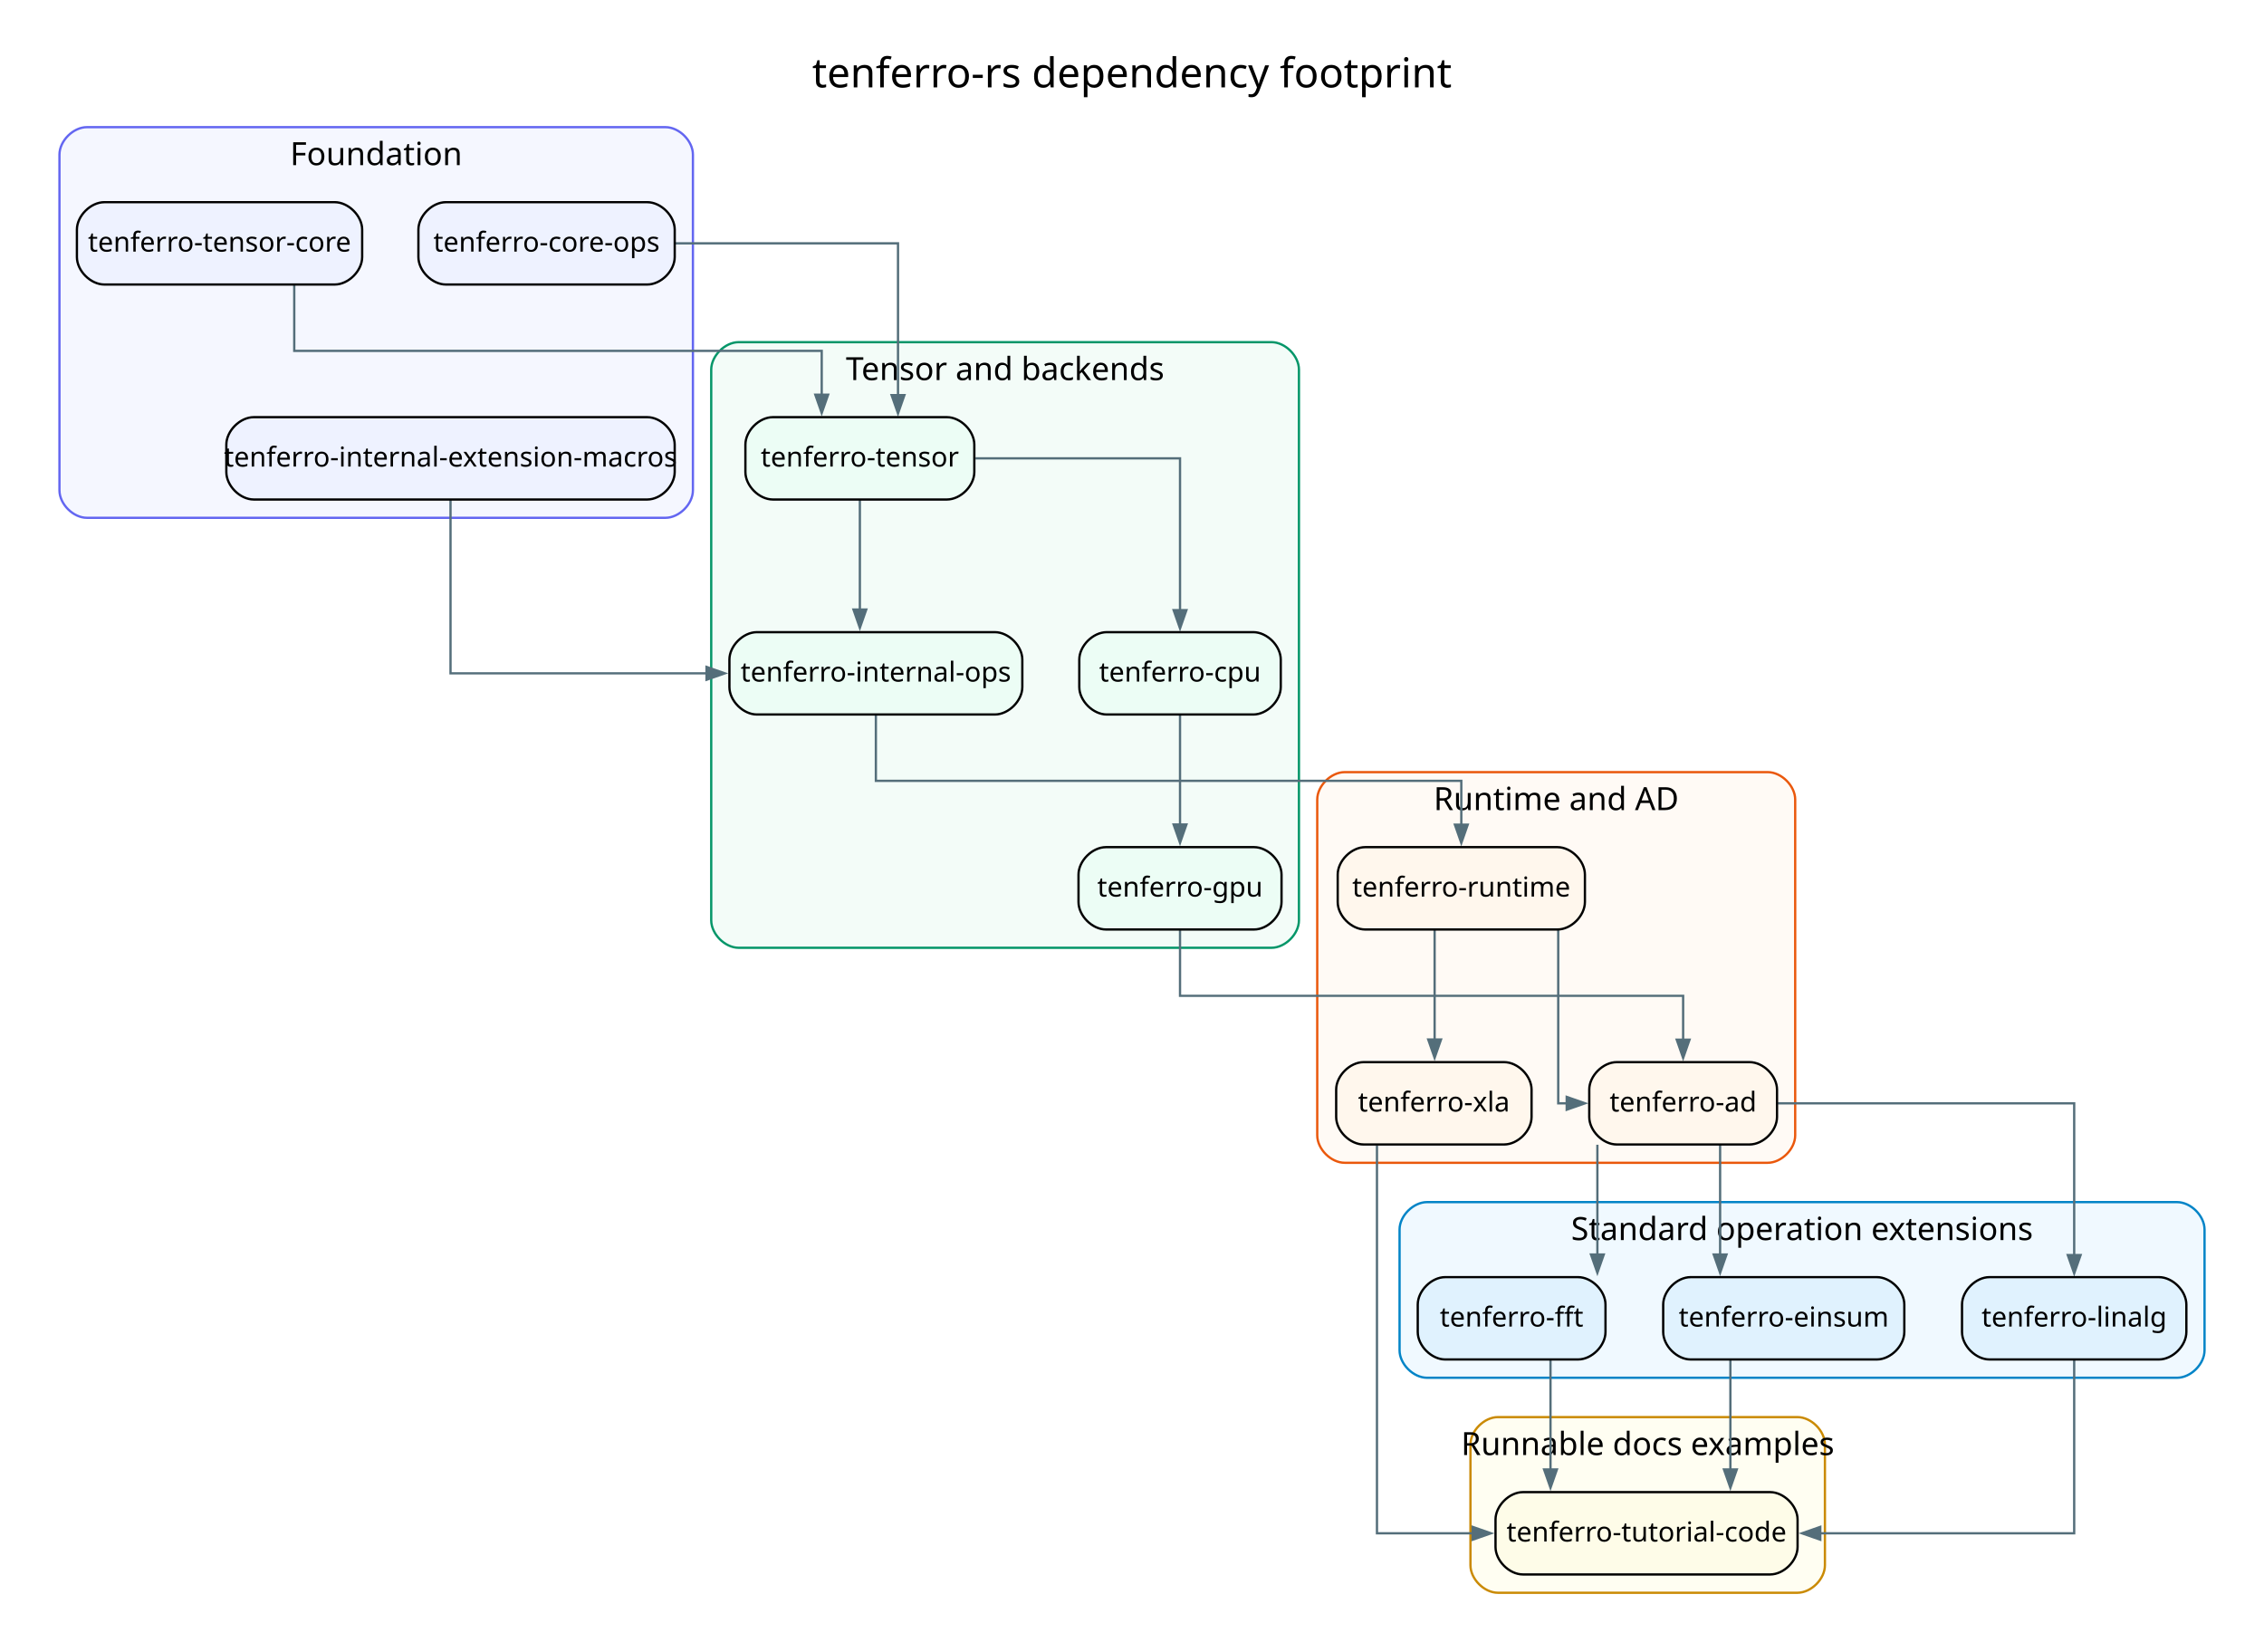
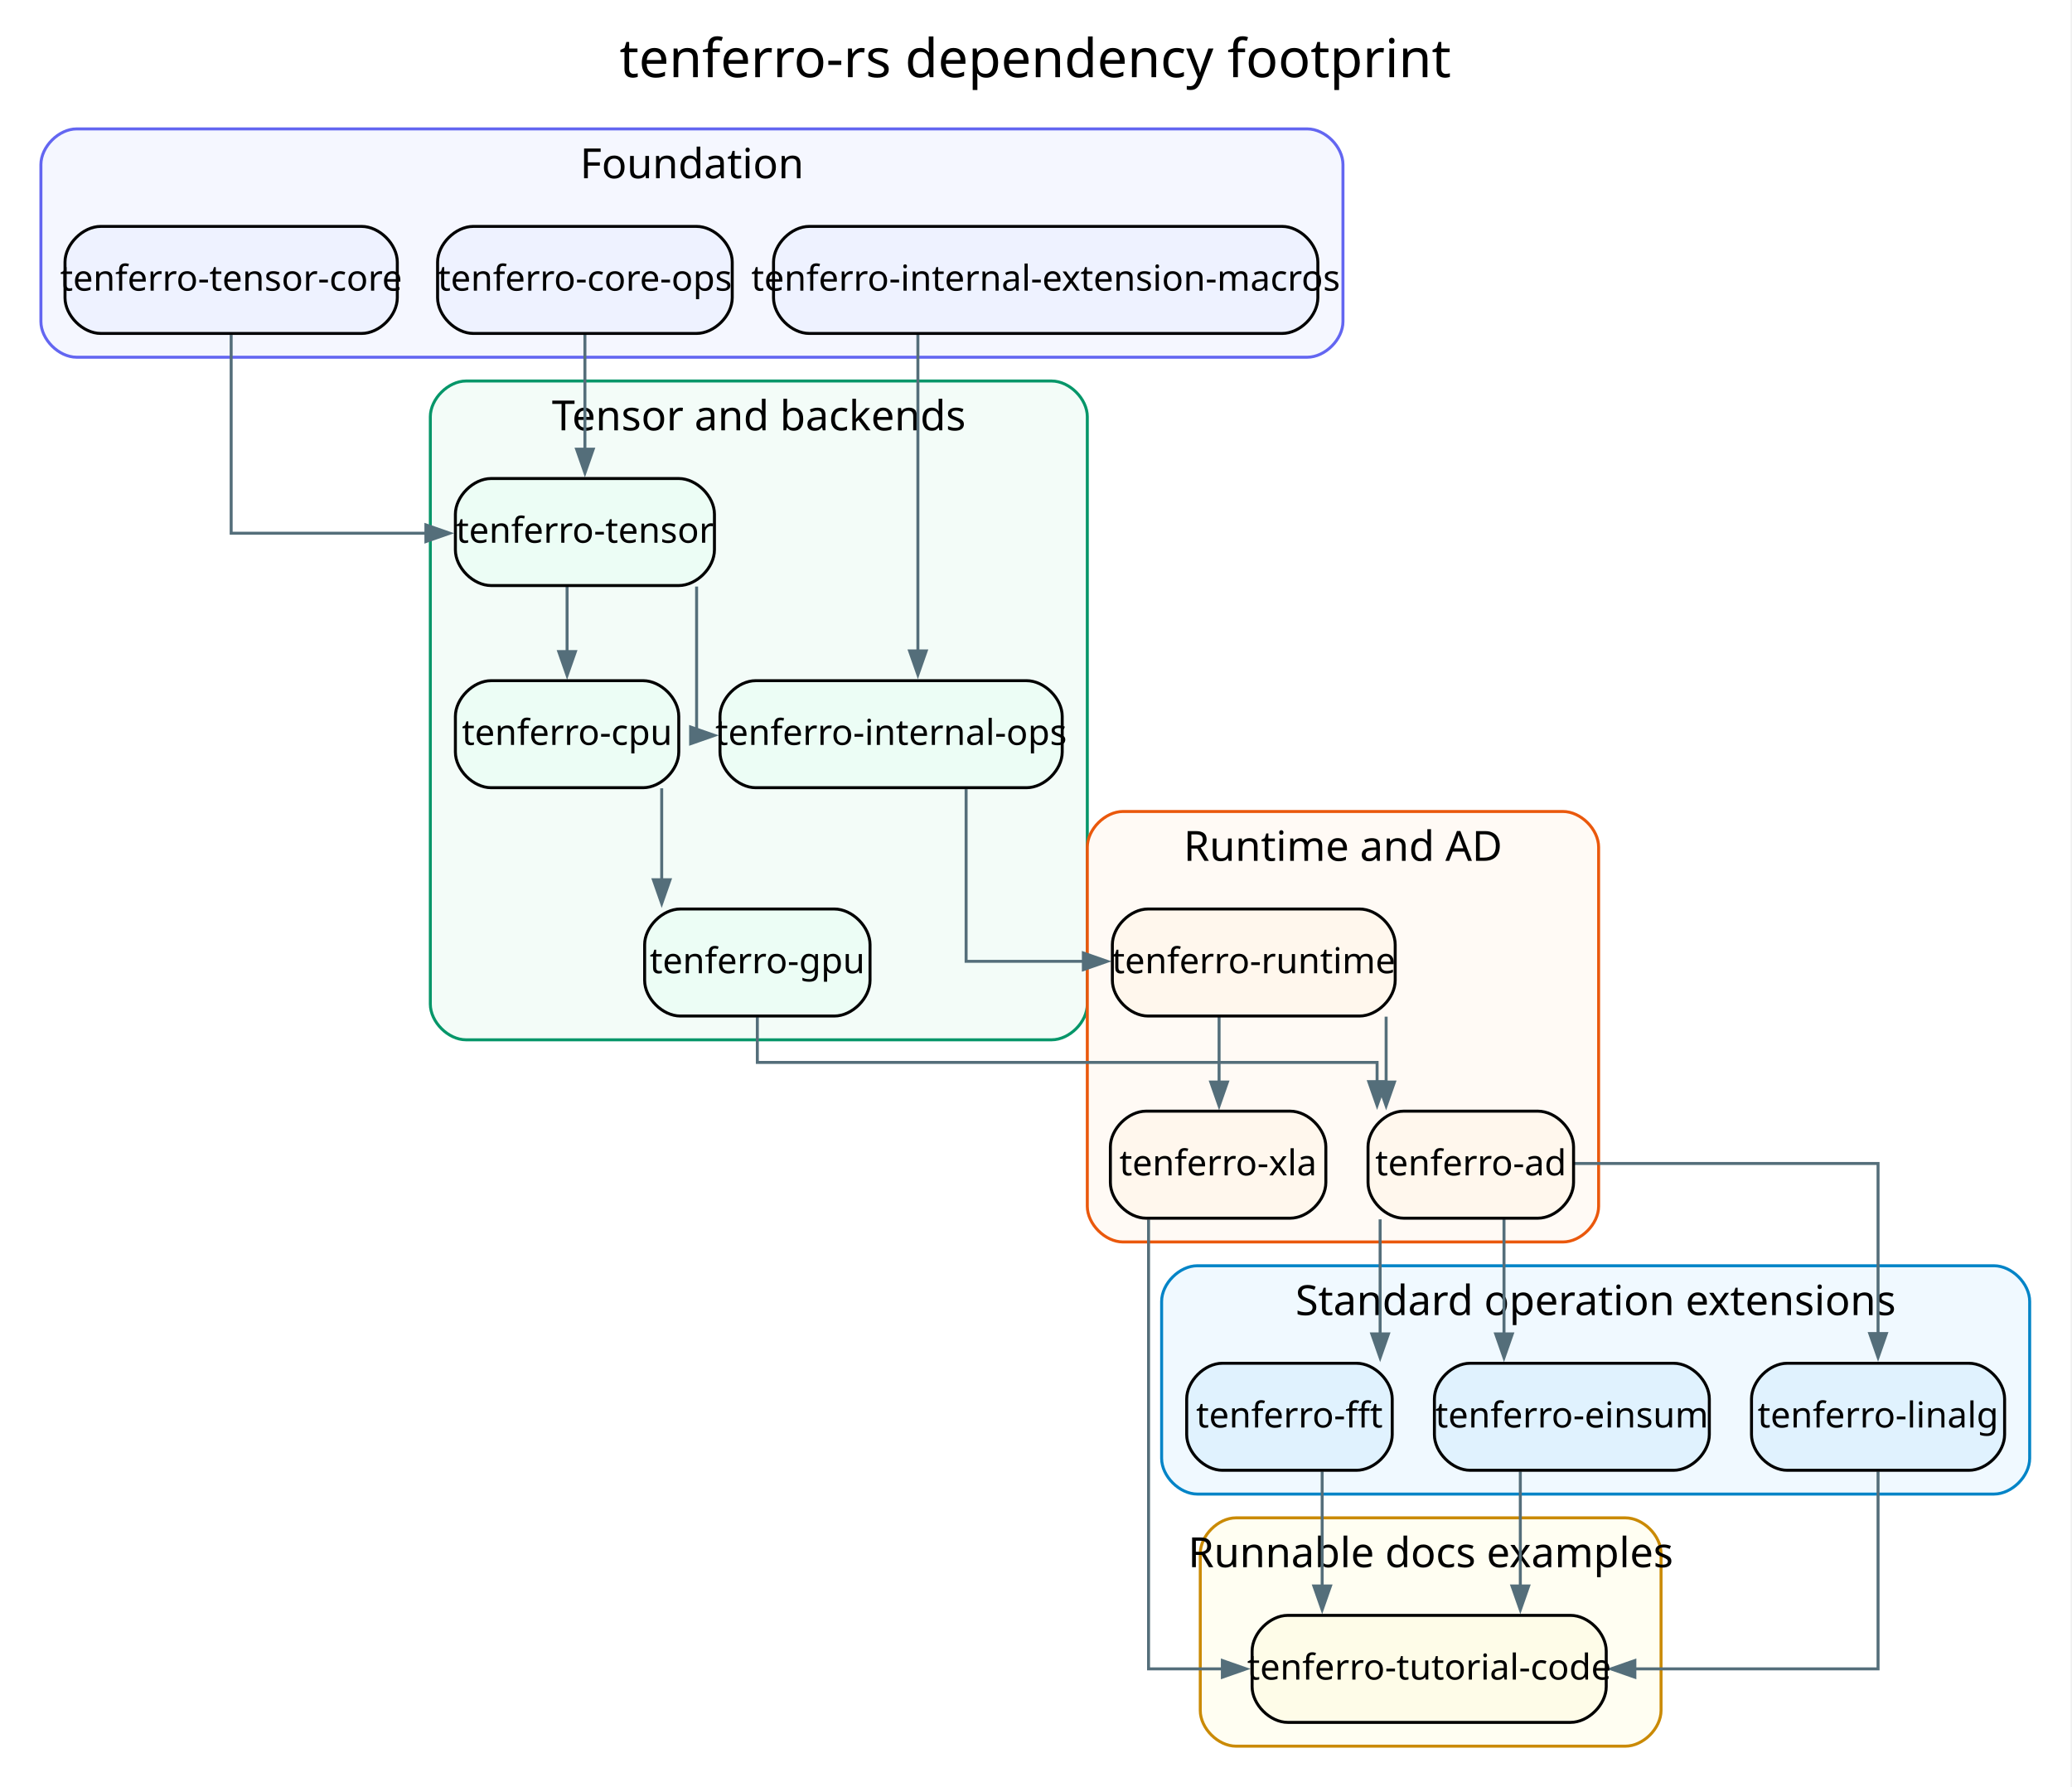
- <svg xmlns="http://www.w3.org/2000/svg" xmlns:xlink="http://www.w3.org/1999/xlink" width="990pt" height="722pt" viewBox="0.00 0.00 990.00 722.00" role="img" aria-labelledby="dependency-footprint-title dependency-footprint-desc">
-   <g id="graph0" class="graph" transform="scale(1 1) rotate(0) translate(18 704.4)">
-     <polygon fill="#ffffff" stroke="none" points="-18,18 -18,-704.4 972,-704.4 972,18 -18,18" />
-     <text xml:space="preserve" text-anchor="middle" x="477" y="-666.2" font-family="IBM Plex Sans" font-size="18.00">tenferro-rs dependency footprint</text>
+ <svg xmlns="http://www.w3.org/2000/svg" xmlns:xlink="http://www.w3.org/1999/xlink" width="697pt" height="601pt" viewBox="0.00 0.00 697.00 601.00" role="img" aria-labelledby="dependency-footprint-title dependency-footprint-desc">
+   <g id="graph0" class="graph" transform="scale(1 1) rotate(0) translate(5.76 595.36)">
+     <polygon fill="#ffffff" stroke="none" points="-5.76,5.76 -5.76,-595.36 690.76,-595.36 690.76,5.76 -5.76,5.76" />
+     <text xml:space="preserve" text-anchor="middle" x="342.5" y="-569.4" font-family="IBM Plex Sans" font-size="18.00">tenferro-rs dependency footprint</text>
    <g id="clust1" class="cluster">
-       <path fill="#f5f7ff" stroke="#6366f1" d="M20,-478C20,-478 273,-478 273,-478 279,-478 285,-484 285,-490 285,-490 285,-636.8 285,-636.8 285,-642.8 279,-648.8 273,-648.8 273,-648.8 20,-648.8 20,-648.8 14,-648.8 8,-642.8 8,-636.8 8,-636.8 8,-490 8,-490 8,-484 14,-478 20,-478" />
-       <text xml:space="preserve" text-anchor="middle" x="146.5" y="-632.2" font-family="IBM Plex Sans" font-size="14.00">Foundation</text>
+       <path fill="#f5f7ff" stroke="#6366f1" d="M20,-475.2C20,-475.2 434,-475.2 434,-475.2 440,-475.2 446,-481.2 446,-487.2 446,-487.2 446,-540 446,-540 446,-546 440,-552 434,-552 434,-552 20,-552 20,-552 14,-552 8,-546 8,-540 8,-540 8,-487.2 8,-487.2 8,-481.2 14,-475.2 20,-475.2" />
+       <text xml:space="preserve" text-anchor="middle" x="227" y="-535.4" font-family="IBM Plex Sans" font-size="14.00">Foundation</text>
    </g>
    <g id="clust2" class="cluster">
-       <path fill="#f3fcf8" stroke="#059669" d="M305,-290C305,-290 538,-290 538,-290 544,-290 550,-296 550,-302 550,-302 550,-542.8 550,-542.8 550,-548.8 544,-554.8 538,-554.8 538,-554.8 305,-554.8 305,-554.8 299,-554.8 293,-548.8 293,-542.8 293,-542.8 293,-302 293,-302 293,-296 299,-290 305,-290" />
-       <text xml:space="preserve" text-anchor="middle" x="421.5" y="-538.2" font-family="IBM Plex Sans" font-size="14.00">Tensor and backends</text>
+       <path fill="#f3fcf8" stroke="#059669" d="M151,-245.6C151,-245.6 348,-245.6 348,-245.6 354,-245.6 360,-251.6 360,-257.6 360,-257.6 360,-455.2 360,-455.2 360,-461.2 354,-467.2 348,-467.2 348,-467.2 151,-467.2 151,-467.2 145,-467.2 139,-461.2 139,-455.2 139,-455.2 139,-257.6 139,-257.6 139,-251.6 145,-245.6 151,-245.6" />
+       <text xml:space="preserve" text-anchor="middle" x="249.5" y="-450.6" font-family="IBM Plex Sans" font-size="14.00">Tensor and backends</text>
    </g>
    <g id="clust3" class="cluster">
-       <path fill="#fffaf5" stroke="#ea580c" d="M570,-196C570,-196 755,-196 755,-196 761,-196 767,-202 767,-208 767,-208 767,-354.8 767,-354.8 767,-360.8 761,-366.8 755,-366.8 755,-366.8 570,-366.8 570,-366.8 564,-366.8 558,-360.8 558,-354.8 558,-354.8 558,-208 558,-208 558,-202 564,-196 570,-196" />
-       <text xml:space="preserve" text-anchor="middle" x="662.5" y="-350.2" font-family="IBM Plex Sans" font-size="14.00">Runtime and AD</text>
+       <path fill="#fffaf5" stroke="#ea580c" d="M372,-177.6C372,-177.6 520,-177.6 520,-177.6 526,-177.6 532,-183.6 532,-189.6 532,-189.6 532,-310.4 532,-310.4 532,-316.4 526,-322.4 520,-322.4 520,-322.4 372,-322.4 372,-322.4 366,-322.4 360,-316.4 360,-310.4 360,-310.4 360,-189.6 360,-189.6 360,-183.6 366,-177.6 372,-177.6" />
+       <text xml:space="preserve" text-anchor="middle" x="446" y="-305.8" font-family="IBM Plex Sans" font-size="14.00">Runtime and AD</text>
    </g>
    <g id="clust4" class="cluster">
-       <path fill="#f0f9ff" stroke="#0284c7" d="M606,-102C606,-102 934,-102 934,-102 940,-102 946,-108 946,-114 946,-114 946,-166.8 946,-166.8 946,-172.8 940,-178.8 934,-178.8 934,-178.8 606,-178.8 606,-178.8 600,-178.8 594,-172.8 594,-166.8 594,-166.8 594,-114 594,-114 594,-108 600,-102 606,-102" />
-       <text xml:space="preserve" text-anchor="middle" x="770" y="-162.2" font-family="IBM Plex Sans" font-size="14.00">Standard operation extensions</text>
+       <path fill="#f0f9ff" stroke="#0284c7" d="M397,-92.8C397,-92.8 665,-92.8 665,-92.8 671,-92.8 677,-98.8 677,-104.8 677,-104.8 677,-157.6 677,-157.6 677,-163.6 671,-169.6 665,-169.6 665,-169.6 397,-169.6 397,-169.6 391,-169.6 385,-163.6 385,-157.6 385,-157.6 385,-104.8 385,-104.8 385,-98.8 391,-92.8 397,-92.8" />
+       <text xml:space="preserve" text-anchor="middle" x="531" y="-153" font-family="IBM Plex Sans" font-size="14.00">Standard operation extensions</text>
    </g>
    <g id="clust5" class="cluster">
-       <path fill="#fffef2" stroke="#ca8a04" d="M637,-8C637,-8 768,-8 768,-8 774,-8 780,-14 780,-20 780,-20 780,-72.8 780,-72.8 780,-78.8 774,-84.8 768,-84.8 768,-84.8 637,-84.8 637,-84.8 631,-84.8 625,-78.8 625,-72.8 625,-72.8 625,-20 625,-20 625,-14 631,-8 637,-8" />
-       <text xml:space="preserve" text-anchor="middle" x="702.5" y="-68.2" font-family="IBM Plex Sans" font-size="14.00">Runnable docs examples</text>
+       <path fill="#fffef2" stroke="#ca8a04" d="M410,-8C410,-8 541,-8 541,-8 547,-8 553,-14 553,-20 553,-20 553,-72.8 553,-72.8 553,-78.8 547,-84.8 541,-84.8 541,-84.8 410,-84.8 410,-84.8 404,-84.8 398,-78.8 398,-72.8 398,-72.8 398,-20 398,-20 398,-14 404,-8 410,-8" />
+       <text xml:space="preserve" text-anchor="middle" x="475.5" y="-68.2" font-family="IBM Plex Sans" font-size="14.00">Runnable docs examples</text>
    </g>
    <g id="edge1" class="edge">
-       <path fill="none" stroke="#546e7a" d="M110.67,-579.69C110.67,-566.5 110.67,-551 110.67,-551 110.67,-551 341.32,-551 341.32,-551 341.32,-551 341.32,-531.82 341.32,-531.82" />
-       <polygon fill="#546e7a" stroke="#546e7a" points="344.12,-531.82 341.32,-523.82 338.52,-531.82 344.12,-531.82" />
+       <path fill="none" stroke="#546e7a" d="M72,-482.71C72,-457.65 72,-416 72,-416 72,-416 137.51,-416 137.51,-416" />
+       <polygon fill="#546e7a" stroke="#546e7a" points="137.51,-418.8 145.51,-416 137.51,-413.2 137.51,-418.8" />
    </g>
    <g id="edge10" class="edge">
-       <path fill="none" stroke="#546e7a" d="M179,-485.88C179,-458.56 179,-410 179,-410 179,-410 290.95,-410 290.95,-410" />
-       <polygon fill="#546e7a" stroke="#546e7a" points="290.95,-412.8 298.95,-410 290.95,-407.2 290.95,-412.8" />
+       <path fill="none" stroke="#546e7a" d="M303.01,-482.77C303.01,-482.77 303.01,-376.41 303.01,-376.41" />
+       <polygon fill="#546e7a" stroke="#546e7a" points="305.81,-376.41 303.01,-368.41 300.21,-376.41 305.81,-376.41" />
    </g>
    <g id="edge2" class="edge">
-       <path fill="none" stroke="#546e7a" d="M277.35,-598C321.21,-598 374.68,-598 374.68,-598 374.68,-598 374.68,-531.64 374.68,-531.64" />
-       <polygon fill="#546e7a" stroke="#546e7a" points="377.48,-531.64 374.68,-523.64 371.88,-531.64 377.48,-531.64" />
+       <path fill="none" stroke="#546e7a" d="M191,-482.8C191,-482.8 191,-444.28 191,-444.28" />
+       <polygon fill="#546e7a" stroke="#546e7a" points="193.8,-444.28 191,-436.28 188.2,-444.28 193.8,-444.28" />
    </g>
    <g id="edge3" class="edge">
-       <path fill="none" stroke="#546e7a" d="M408.54,-504C448.64,-504 498,-504 498,-504 498,-504 498,-437.64 498,-437.64" />
-       <polygon fill="#546e7a" stroke="#546e7a" points="500.8,-437.64 498,-429.64 495.2,-437.64 500.8,-437.64" />
+       <path fill="none" stroke="#546e7a" d="M185,-398.18C185,-398.18 185,-376.19 185,-376.19" />
+       <polygon fill="#546e7a" stroke="#546e7a" points="187.8,-376.19 185,-368.19 182.2,-376.19 187.8,-376.19" />
    </g>
    <g id="edge9" class="edge">
-       <path fill="none" stroke="#546e7a" d="M358,-485.88C358,-485.88 358,-437.9 358,-437.9" />
-       <polygon fill="#546e7a" stroke="#546e7a" points="360.8,-437.9 358,-429.9 355.2,-437.9 360.8,-437.9" />
+       <path fill="none" stroke="#546e7a" d="M228.57,-398.07C228.57,-377.81 228.57,-348 228.57,-348 228.57,-348 229.32,-348 229.32,-348" />
+       <polygon fill="#546e7a" stroke="#546e7a" points="226.56,-350.8 234.56,-348 226.56,-345.2 226.56,-350.8" />
    </g>
    <g id="edge4" class="edge">
-       <path fill="none" stroke="#546e7a" d="M498,-391.88C498,-391.88 498,-343.9 498,-343.9" />
-       <polygon fill="#546e7a" stroke="#546e7a" points="500.8,-343.9 498,-335.9 495.2,-343.9 500.8,-343.9" />
+       <path fill="none" stroke="#546e7a" d="M216.83,-330.2C216.83,-330.2 216.83,-299.45 216.83,-299.45" />
+       <polygon fill="#546e7a" stroke="#546e7a" points="219.63,-299.45 216.83,-291.45 214.03,-299.45 219.63,-299.45" />
    </g>
    <g id="edge8" class="edge">
-       <path fill="none" stroke="#546e7a" d="M498,-297.69C498,-284.5 498,-269 498,-269 498,-269 718,-269 718,-269 718,-269 718,-249.82 718,-249.82" />
-       <polygon fill="#546e7a" stroke="#546e7a" points="720.8,-249.82 718,-241.82 715.2,-249.82 720.8,-249.82" />
+       <path fill="none" stroke="#546e7a" d="M249,-253.23C249,-245.38 249,-238 249,-238 249,-238 457.48,-238 457.48,-238 457.48,-238 457.48,-231.52 457.48,-231.52" />
+       <polygon fill="#546e7a" stroke="#546e7a" points="460.28,-231.52 457.48,-223.52 454.68,-231.52 460.28,-231.52" />
    </g>
    <g id="edge5" class="edge">
-       <path fill="none" stroke="#546e7a" d="M365,-391.69C365,-378.5 365,-363 365,-363 365,-363 621,-363 621,-363 621,-363 621,-343.82 621,-343.82" />
-       <polygon fill="#546e7a" stroke="#546e7a" points="623.8,-343.82 621,-335.82 618.2,-343.82 623.8,-343.82" />
+       <path fill="none" stroke="#546e7a" d="M319.23,-329.91C319.23,-307.29 319.23,-272 319.23,-272 319.23,-272 358.67,-272 358.67,-272" />
+       <polygon fill="#546e7a" stroke="#546e7a" points="358.67,-274.8 366.67,-272 358.67,-269.2 358.67,-274.8" />
    </g>
    <g id="edge6" class="edge">
-       <path fill="none" stroke="#546e7a" d="M609.33,-297.88C609.33,-297.88 609.33,-249.9 609.33,-249.9" />
-       <polygon fill="#546e7a" stroke="#546e7a" points="612.13,-249.9 609.33,-241.9 606.53,-249.9 612.13,-249.9" />
+       <path fill="none" stroke="#546e7a" d="M404.33,-253.38C404.33,-253.38 404.33,-231.39 404.33,-231.39" />
+       <polygon fill="#546e7a" stroke="#546e7a" points="407.13,-231.39 404.33,-223.39 401.53,-231.39 407.13,-231.39" />
    </g>
    <g id="edge7" class="edge">
-       <path fill="none" stroke="#546e7a" d="M663.38,-297.88C663.38,-270.56 663.38,-222 663.38,-222 663.38,-222 667.09,-222 667.09,-222" />
-       <polygon fill="#546e7a" stroke="#546e7a" points="667.09,-224.8 675.09,-222 667.09,-219.2 667.09,-224.8" />
+       <path fill="none" stroke="#546e7a" d="M460.52,-253.38C460.52,-253.38 460.52,-231.39 460.52,-231.39" />
+       <polygon fill="#546e7a" stroke="#546e7a" points="463.32,-231.39 460.52,-223.39 457.72,-231.39 463.32,-231.39" />
    </g>
    <g id="edge17" class="edge">
-       <path fill="none" stroke="#546e7a" d="M584.12,-203.63C584.12,-156.33 584.12,-34 584.12,-34 584.12,-34 625.97,-34 625.97,-34" />
-       <polygon fill="#546e7a" stroke="#546e7a" points="625.97,-36.8 633.97,-34 625.97,-31.2 625.97,-36.8" />
+       <path fill="none" stroke="#546e7a" d="M380.6,-185.13C380.6,-141.17 380.6,-34 380.6,-34 380.6,-34 405.43,-34 405.43,-34" />
+       <polygon fill="#546e7a" stroke="#546e7a" points="405.43,-36.8 413.43,-34 405.43,-31.2 405.43,-36.8" />
    </g>
    <g id="edge11" class="edge">
-       <path fill="none" stroke="#546e7a" d="M734.17,-203.88C734.17,-203.88 734.17,-155.9 734.17,-155.9" />
-       <polygon fill="#546e7a" stroke="#546e7a" points="736.97,-155.9 734.17,-147.9 731.37,-155.9 736.97,-155.9" />
+       <path fill="none" stroke="#546e7a" d="M500.17,-185.2C500.17,-185.2 500.17,-146.68 500.17,-146.68" />
+       <polygon fill="#546e7a" stroke="#546e7a" points="502.97,-146.68 500.17,-138.68 497.37,-146.68 502.97,-146.68" />
    </g>
    <g id="edge12" class="edge">
-       <path fill="none" stroke="#546e7a" d="M759.39,-222C810,-222 889,-222 889,-222 889,-222 889,-155.64 889,-155.64" />
-       <polygon fill="#546e7a" stroke="#546e7a" points="891.8,-155.64 889,-147.64 886.2,-155.64 891.8,-155.64" />
+       <path fill="none" stroke="#546e7a" d="M523.93,-204C564.52,-204 626,-204 626,-204 626,-204 626,-146.8 626,-146.8" />
+       <polygon fill="#546e7a" stroke="#546e7a" points="628.8,-146.8 626,-138.8 623.2,-146.8 628.8,-146.8" />
    </g>
    <g id="edge13" class="edge">
-       <path fill="none" stroke="#546e7a" d="M680.5,-203.88C680.5,-203.88 680.5,-155.9 680.5,-155.9" />
-       <polygon fill="#546e7a" stroke="#546e7a" points="683.3,-155.9 680.5,-147.9 677.7,-155.9 683.3,-155.9" />
+       <path fill="none" stroke="#546e7a" d="M458.5,-185.2C458.5,-185.2 458.5,-146.68 458.5,-146.68" />
+       <polygon fill="#546e7a" stroke="#546e7a" points="461.3,-146.68 458.5,-138.68 455.7,-146.68 461.3,-146.68" />
    </g>
    <g id="edge14" class="edge">
-       <path fill="none" stroke="#546e7a" d="M738.66,-109.88C738.66,-109.88 738.66,-61.9 738.66,-61.9" />
-       <polygon fill="#546e7a" stroke="#546e7a" points="741.46,-61.9 738.66,-53.9 735.86,-61.9 741.46,-61.9" />
+       <path fill="none" stroke="#546e7a" d="M505.66,-100.4C505.66,-100.4 505.66,-61.88 505.66,-61.88" />
+       <polygon fill="#546e7a" stroke="#546e7a" points="508.46,-61.88 505.66,-53.88 502.86,-61.88 508.46,-61.88" />
    </g>
    <g id="edge16" class="edge">
-       <path fill="none" stroke="#546e7a" d="M889,-109.88C889,-82.56 889,-34 889,-34 889,-34 777.97,-34 777.97,-34" />
-       <polygon fill="#546e7a" stroke="#546e7a" points="777.97,-31.2 769.97,-34 777.97,-36.8 777.97,-31.2" />
+       <path fill="none" stroke="#546e7a" d="M626,-100.4C626,-75.46 626,-34 626,-34 626,-34 544.19,-34 544.19,-34" />
+       <polygon fill="#546e7a" stroke="#546e7a" points="544.19,-31.2 536.19,-34 544.19,-36.8 544.19,-31.2" />
    </g>
    <g id="edge15" class="edge">
-       <path fill="none" stroke="#546e7a" d="M660,-109.88C660,-109.88 660,-61.9 660,-61.9" />
-       <polygon fill="#546e7a" stroke="#546e7a" points="662.8,-61.9 660,-53.9 657.2,-61.9 662.8,-61.9" />
+       <path fill="none" stroke="#546e7a" d="M439,-100.4C439,-100.4 439,-61.88 439,-61.88" />
+       <polygon fill="#546e7a" stroke="#546e7a" points="441.8,-61.88 439,-53.88 436.2,-61.88 441.8,-61.88" />
    </g>
    <g id="node1" class="node">
      <g id="a_node1">
        <a xlink:href="index.html#tenferro-tensor-core" xlink:title="tenferro-tensor-core" target="_parent">
-           <path fill="#eef2ff" stroke="black" d="M128.37,-616C128.37,-616 27.63,-616 27.63,-616 21.63,-616 15.63,-610 15.63,-604 15.63,-604 15.63,-592 15.63,-592 15.63,-586 21.63,-580 27.63,-580 27.63,-580 128.37,-580 128.37,-580 134.37,-580 140.37,-586 140.37,-592 140.37,-592 140.37,-604 140.37,-604 140.37,-610 134.37,-616 128.37,-616" />
-           <text xml:space="preserve" text-anchor="middle" x="78" y="-594.4" font-family="IBM Plex Sans" font-size="12.00">tenferro-tensor-core</text>
+           <path fill="#eef2ff" stroke="black" d="M115.89,-519.2C115.89,-519.2 28.11,-519.2 28.11,-519.2 22.11,-519.2 16.11,-513.2 16.11,-507.2 16.11,-507.2 16.11,-495.2 16.11,-495.2 16.11,-489.2 22.11,-483.2 28.11,-483.2 28.11,-483.2 115.89,-483.2 115.89,-483.2 121.89,-483.2 127.89,-489.2 127.89,-495.2 127.89,-495.2 127.89,-507.2 127.89,-507.2 127.89,-513.2 121.89,-519.2 115.89,-519.2" />
+           <text xml:space="preserve" text-anchor="middle" x="72" y="-497.6" font-family="IBM Plex Sans" font-size="12.00">tenferro-tensor-core</text>
        </a>
      </g>
    </g>
    <g id="node2" class="node">
      <g id="a_node2">
        <a xlink:href="index.html#tenferro-internal-extension-macros" xlink:title="tenferro-internal-extension-macros" target="_parent">
-           <path fill="#eef2ff" stroke="black" d="M265.03,-522C265.03,-522 92.97,-522 92.97,-522 86.97,-522 80.97,-516 80.97,-510 80.97,-510 80.97,-498 80.97,-498 80.97,-492 86.97,-486 92.97,-486 92.97,-486 265.03,-486 265.03,-486 271.03,-486 277.03,-492 277.03,-498 277.03,-498 277.03,-510 277.03,-510 277.03,-516 271.03,-522 265.03,-522" />
-           <text xml:space="preserve" text-anchor="middle" x="179" y="-500.4" font-family="IBM Plex Sans" font-size="12.00">tenferro-internal-extension-macros</text>
+           <path fill="#eef2ff" stroke="black" d="M425.55,-519.2C425.55,-519.2 266.45,-519.2 266.45,-519.2 260.45,-519.2 254.45,-513.2 254.45,-507.2 254.45,-507.2 254.45,-495.2 254.45,-495.2 254.45,-489.2 260.45,-483.2 266.45,-483.2 266.45,-483.2 425.55,-483.2 425.55,-483.2 431.55,-483.2 437.55,-489.2 437.55,-495.2 437.55,-495.2 437.55,-507.2 437.55,-507.2 437.55,-513.2 431.55,-519.2 425.55,-519.2" />
+           <text xml:space="preserve" text-anchor="middle" x="346" y="-497.6" font-family="IBM Plex Sans" font-size="12.00">tenferro-internal-extension-macros</text>
        </a>
      </g>
    </g>
    <g id="node3" class="node">
      <g id="a_node3">
        <a xlink:href="index.html#tenferro-core-ops" xlink:title="tenferro-core-ops" target="_parent">
-           <path fill="#eef2ff" stroke="black" d="M265.04,-616C265.04,-616 176.96,-616 176.96,-616 170.96,-616 164.96,-610 164.96,-604 164.96,-604 164.96,-592 164.96,-592 164.96,-586 170.96,-580 176.96,-580 176.96,-580 265.04,-580 265.04,-580 271.04,-580 277.04,-586 277.04,-592 277.04,-592 277.04,-604 277.04,-604 277.04,-610 271.04,-616 265.04,-616" />
-           <text xml:space="preserve" text-anchor="middle" x="221" y="-594.4" font-family="IBM Plex Sans" font-size="12.00">tenferro-core-ops</text>
+           <path fill="#eef2ff" stroke="black" d="M228.56,-519.2C228.56,-519.2 153.44,-519.2 153.44,-519.2 147.44,-519.2 141.44,-513.2 141.44,-507.2 141.44,-507.2 141.44,-495.2 141.44,-495.2 141.44,-489.2 147.44,-483.2 153.44,-483.2 153.44,-483.2 228.56,-483.2 228.56,-483.2 234.56,-483.2 240.56,-489.2 240.56,-495.2 240.56,-495.2 240.56,-507.2 240.56,-507.2 240.56,-513.2 234.56,-519.2 228.56,-519.2" />
+           <text xml:space="preserve" text-anchor="middle" x="191" y="-497.6" font-family="IBM Plex Sans" font-size="12.00">tenferro-core-ops</text>
        </a>
      </g>
    </g>
    <g id="node4" class="node">
      <g id="a_node4">
        <a xlink:href="index.html#tenferro-tensor" xlink:title="tenferro-tensor" target="_parent">
-           <path fill="#ecfdf5" stroke="black" d="M396.05,-522C396.05,-522 319.95,-522 319.95,-522 313.95,-522 307.95,-516 307.95,-510 307.95,-510 307.95,-498 307.95,-498 307.95,-492 313.95,-486 319.95,-486 319.95,-486 396.05,-486 396.05,-486 402.05,-486 408.05,-492 408.05,-498 408.05,-498 408.05,-510 408.05,-510 408.05,-516 402.05,-522 396.05,-522" />
-           <text xml:space="preserve" text-anchor="middle" x="358" y="-500.4" font-family="IBM Plex Sans" font-size="12.00">tenferro-tensor</text>
+           <path fill="#ecfdf5" stroke="black" d="M222.57,-434.4C222.57,-434.4 159.43,-434.4 159.43,-434.4 153.43,-434.4 147.43,-428.4 147.43,-422.4 147.43,-422.4 147.43,-410.4 147.43,-410.4 147.43,-404.4 153.43,-398.4 159.43,-398.4 159.43,-398.4 222.57,-398.4 222.57,-398.4 228.57,-398.4 234.57,-404.4 234.57,-410.4 234.57,-410.4 234.57,-422.4 234.57,-422.4 234.57,-428.4 228.57,-434.4 222.57,-434.4" />
+           <text xml:space="preserve" text-anchor="middle" x="191" y="-412.8" font-family="IBM Plex Sans" font-size="12.00">tenferro-tensor</text>
        </a>
      </g>
    </g>
    <g id="node5" class="node">
      <g id="a_node5">
        <a xlink:href="index.html#tenferro-cpu" xlink:title="tenferro-cpu" target="_parent">
-           <path fill="#ecfdf5" stroke="black" d="M530.05,-428C530.05,-428 465.95,-428 465.95,-428 459.95,-428 453.95,-422 453.95,-416 453.95,-416 453.95,-404 453.95,-404 453.95,-398 459.95,-392 465.95,-392 465.95,-392 530.05,-392 530.05,-392 536.05,-392 542.05,-398 542.05,-404 542.05,-404 542.05,-416 542.05,-416 542.05,-422 536.05,-428 530.05,-428" />
-           <text xml:space="preserve" text-anchor="middle" x="498" y="-406.4" font-family="IBM Plex Sans" font-size="12.00">tenferro-cpu</text>
+           <path fill="#ecfdf5" stroke="black" d="M210.57,-366.4C210.57,-366.4 159.43,-366.4 159.43,-366.4 153.43,-366.4 147.43,-360.4 147.43,-354.4 147.43,-354.4 147.43,-342.4 147.43,-342.4 147.43,-336.4 153.43,-330.4 159.43,-330.4 159.43,-330.4 210.57,-330.4 210.57,-330.4 216.57,-330.4 222.57,-336.4 222.57,-342.4 222.57,-342.4 222.57,-354.4 222.57,-354.4 222.57,-360.4 216.57,-366.4 210.57,-366.4" />
+           <text xml:space="preserve" text-anchor="middle" x="185" y="-344.8" font-family="IBM Plex Sans" font-size="12.00">tenferro-cpu</text>
        </a>
      </g>
    </g>
    <g id="node6" class="node">
      <g id="a_node6">
        <a xlink:href="index.html#tenferro-gpu" xlink:title="tenferro-gpu" target="_parent">
-           <path fill="#ecfdf5" stroke="black" d="M530.39,-334C530.39,-334 465.61,-334 465.61,-334 459.61,-334 453.61,-328 453.61,-322 453.61,-322 453.61,-310 453.61,-310 453.61,-304 459.61,-298 465.61,-298 465.61,-298 530.39,-298 530.39,-298 536.39,-298 542.39,-304 542.39,-310 542.39,-310 542.39,-322 542.39,-322 542.39,-328 536.39,-334 530.39,-334" />
-           <text xml:space="preserve" text-anchor="middle" x="498" y="-312.4" font-family="IBM Plex Sans" font-size="12.00">tenferro-gpu</text>
+           <path fill="#ecfdf5" stroke="black" d="M274.91,-289.6C274.91,-289.6 223.09,-289.6 223.09,-289.6 217.09,-289.6 211.09,-283.6 211.09,-277.6 211.09,-277.6 211.09,-265.6 211.09,-265.6 211.09,-259.6 217.09,-253.6 223.09,-253.6 223.09,-253.6 274.91,-253.6 274.91,-253.6 280.91,-253.6 286.91,-259.6 286.91,-265.6 286.91,-265.6 286.91,-277.6 286.91,-277.6 286.91,-283.6 280.91,-289.6 274.91,-289.6" />
+           <text xml:space="preserve" text-anchor="middle" x="249" y="-268" font-family="IBM Plex Sans" font-size="12.00">tenferro-gpu</text>
        </a>
      </g>
    </g>
    <g id="node7" class="node">
      <g id="a_node7">
        <a xlink:href="index.html#tenferro-internal-ops" xlink:title="tenferro-internal-ops" target="_parent">
-           <path fill="#ecfdf5" stroke="black" d="M417.04,-428C417.04,-428 312.96,-428 312.96,-428 306.96,-428 300.96,-422 300.96,-416 300.96,-416 300.96,-404 300.96,-404 300.96,-398 306.96,-392 312.96,-392 312.96,-392 417.04,-392 417.04,-392 423.04,-392 429.04,-398 429.04,-404 429.04,-404 429.04,-416 429.04,-416 429.04,-422 423.04,-428 417.04,-428" />
-           <text xml:space="preserve" text-anchor="middle" x="365" y="-406.4" font-family="IBM Plex Sans" font-size="12.00">tenferro-internal-ops</text>
+           <path fill="#ecfdf5" stroke="black" d="M339.56,-366.4C339.56,-366.4 248.44,-366.4 248.44,-366.4 242.44,-366.4 236.44,-360.4 236.44,-354.4 236.44,-354.4 236.44,-342.4 236.44,-342.4 236.44,-336.4 242.44,-330.4 248.44,-330.4 248.44,-330.4 339.56,-330.4 339.56,-330.4 345.56,-330.4 351.56,-336.4 351.56,-342.4 351.56,-342.4 351.56,-354.4 351.56,-354.4 351.56,-360.4 345.56,-366.4 339.56,-366.4" />
+           <text xml:space="preserve" text-anchor="middle" x="294" y="-344.8" font-family="IBM Plex Sans" font-size="12.00">tenferro-internal-ops</text>
        </a>
      </g>
    </g>
    <g id="node8" class="node">
      <g id="a_node8">
        <a xlink:href="index.html#tenferro-runtime" xlink:title="tenferro-runtime" target="_parent">
-           <path fill="#fff7ed" stroke="black" d="M663.05,-334C663.05,-334 578.95,-334 578.95,-334 572.95,-334 566.95,-328 566.95,-322 566.95,-322 566.95,-310 566.95,-310 566.95,-304 572.95,-298 578.95,-298 578.95,-298 663.05,-298 663.05,-298 669.05,-298 675.05,-304 675.05,-310 675.05,-310 675.05,-322 675.05,-322 675.05,-328 669.05,-334 663.05,-334" />
-           <text xml:space="preserve" text-anchor="middle" x="621" y="-312.4" font-family="IBM Plex Sans" font-size="12.00">tenferro-runtime</text>
+           <path fill="#fff7ed" stroke="black" d="M451.57,-289.6C451.57,-289.6 380.43,-289.6 380.43,-289.6 374.43,-289.6 368.43,-283.6 368.43,-277.6 368.43,-277.6 368.43,-265.6 368.43,-265.6 368.43,-259.6 374.43,-253.6 380.43,-253.6 380.43,-253.6 451.57,-253.6 451.57,-253.6 457.57,-253.6 463.57,-259.6 463.57,-265.6 463.57,-265.6 463.57,-277.6 463.57,-277.6 463.57,-283.6 457.57,-289.6 451.57,-289.6" />
+           <text xml:space="preserve" text-anchor="middle" x="416" y="-268" font-family="IBM Plex Sans" font-size="12.00">tenferro-runtime</text>
        </a>
      </g>
    </g>
    <g id="node9" class="node">
      <g id="a_node9">
        <a xlink:href="index.html#tenferro-xla" xlink:title="tenferro-xla" target="_parent">
-           <path fill="#fff7ed" stroke="black" d="M639.72,-240C639.72,-240 578.28,-240 578.28,-240 572.28,-240 566.28,-234 566.28,-228 566.28,-228 566.28,-216 566.28,-216 566.28,-210 572.28,-204 578.28,-204 578.28,-204 639.72,-204 639.72,-204 645.72,-204 651.72,-210 651.72,-216 651.72,-216 651.72,-228 651.72,-228 651.72,-234 645.72,-240 639.72,-240" />
-           <text xml:space="preserve" text-anchor="middle" x="609" y="-218.4" font-family="IBM Plex Sans" font-size="12.00">tenferro-xla</text>
+           <path fill="#fff7ed" stroke="black" d="M428.24,-221.6C428.24,-221.6 379.76,-221.6 379.76,-221.6 373.76,-221.6 367.76,-215.6 367.76,-209.6 367.76,-209.6 367.76,-197.6 367.76,-197.6 367.76,-191.6 373.76,-185.6 379.76,-185.6 379.76,-185.6 428.24,-185.6 428.24,-185.6 434.24,-185.6 440.24,-191.6 440.24,-197.6 440.24,-197.6 440.24,-209.6 440.24,-209.6 440.24,-215.6 434.24,-221.6 428.24,-221.6" />
+           <text xml:space="preserve" text-anchor="middle" x="404" y="-200" font-family="IBM Plex Sans" font-size="12.00">tenferro-xla</text>
        </a>
      </g>
    </g>
    <g id="node10" class="node">
      <g id="a_node10">
        <a xlink:href="index.html#tenferro-ad" xlink:title="tenferro-ad" target="_parent">
-           <path fill="#fff7ed" stroke="black" d="M747.05,-240C747.05,-240 688.95,-240 688.95,-240 682.95,-240 676.95,-234 676.95,-228 676.95,-228 676.95,-216 676.95,-216 676.95,-210 682.95,-204 688.95,-204 688.95,-204 747.05,-204 747.05,-204 753.05,-204 759.05,-210 759.05,-216 759.05,-216 759.05,-228 759.05,-228 759.05,-234 753.05,-240 747.05,-240" />
-           <text xml:space="preserve" text-anchor="middle" x="718" y="-218.4" font-family="IBM Plex Sans" font-size="12.00">tenferro-ad</text>
+           <path fill="#fff7ed" stroke="black" d="M511.57,-221.6C511.57,-221.6 466.43,-221.6 466.43,-221.6 460.43,-221.6 454.43,-215.6 454.43,-209.6 454.43,-209.6 454.43,-197.6 454.43,-197.6 454.43,-191.6 460.43,-185.6 466.43,-185.6 466.43,-185.6 511.57,-185.6 511.57,-185.6 517.57,-185.6 523.57,-191.6 523.57,-197.6 523.57,-197.6 523.57,-209.6 523.57,-209.6 523.57,-215.6 517.57,-221.6 511.57,-221.6" />
+           <text xml:space="preserve" text-anchor="middle" x="489" y="-200" font-family="IBM Plex Sans" font-size="12.00">tenferro-ad</text>
        </a>
      </g>
    </g>
    <g id="node11" class="node">
      <g id="a_node11">
        <a xlink:href="index.html#tenferro-einsum" xlink:title="tenferro-einsum" target="_parent">
-           <path fill="#e0f2fe" stroke="black" d="M802.72,-146C802.72,-146 721.28,-146 721.28,-146 715.28,-146 709.28,-140 709.28,-134 709.28,-134 709.28,-122 709.28,-122 709.28,-116 715.28,-110 721.28,-110 721.28,-110 802.72,-110 802.72,-110 808.72,-110 814.72,-116 814.72,-122 814.72,-122 814.72,-134 814.72,-134 814.72,-140 808.72,-146 802.72,-146" />
-           <text xml:space="preserve" text-anchor="middle" x="762" y="-124.4" font-family="IBM Plex Sans" font-size="12.00">tenferro-einsum</text>
+           <path fill="#e0f2fe" stroke="black" d="M557.24,-136.8C557.24,-136.8 488.76,-136.8 488.76,-136.8 482.76,-136.8 476.76,-130.8 476.76,-124.8 476.76,-124.8 476.76,-112.8 476.76,-112.8 476.76,-106.8 482.76,-100.8 488.76,-100.8 488.76,-100.8 557.24,-100.8 557.24,-100.8 563.24,-100.8 569.24,-106.8 569.24,-112.8 569.24,-112.8 569.24,-124.8 569.24,-124.8 569.24,-130.8 563.24,-136.8 557.24,-136.8" />
+           <text xml:space="preserve" text-anchor="middle" x="523" y="-115.2" font-family="IBM Plex Sans" font-size="12.00">tenferro-einsum</text>
        </a>
      </g>
    </g>
    <g id="node12" class="node">
      <g id="a_node12">
        <a xlink:href="index.html#tenferro-linalg" xlink:title="tenferro-linalg" target="_parent">
-           <path fill="#e0f2fe" stroke="black" d="M926.05,-146C926.05,-146 851.95,-146 851.95,-146 845.95,-146 839.95,-140 839.95,-134 839.95,-134 839.95,-122 839.95,-122 839.95,-116 845.95,-110 851.95,-110 851.95,-110 926.05,-110 926.05,-110 932.05,-110 938.05,-116 938.05,-122 938.05,-122 938.05,-134 938.05,-134 938.05,-140 932.05,-146 926.05,-146" />
-           <text xml:space="preserve" text-anchor="middle" x="889" y="-124.4" font-family="IBM Plex Sans" font-size="12.00">tenferro-linalg</text>
+           <path fill="#e0f2fe" stroke="black" d="M656.57,-136.8C656.57,-136.8 595.43,-136.8 595.43,-136.8 589.43,-136.8 583.43,-130.8 583.43,-124.8 583.43,-124.8 583.43,-112.8 583.43,-112.8 583.43,-106.8 589.43,-100.8 595.43,-100.8 595.43,-100.8 656.57,-100.8 656.57,-100.8 662.57,-100.8 668.57,-106.8 668.57,-112.8 668.57,-112.8 668.57,-124.8 668.57,-124.8 668.57,-130.8 662.57,-136.8 656.57,-136.8" />
+           <text xml:space="preserve" text-anchor="middle" x="626" y="-115.2" font-family="IBM Plex Sans" font-size="12.00">tenferro-linalg</text>
        </a>
      </g>
    </g>
    <g id="node13" class="node">
      <g id="a_node13">
        <a xlink:href="index.html#tenferro-fft" xlink:title="tenferro-fft" target="_parent">
-           <path fill="#e0f2fe" stroke="black" d="M672.05,-146C672.05,-146 613.95,-146 613.95,-146 607.95,-146 601.95,-140 601.95,-134 601.95,-134 601.95,-122 601.95,-122 601.95,-116 607.95,-110 613.95,-110 613.95,-110 672.05,-110 672.05,-110 678.05,-110 684.05,-116 684.05,-122 684.05,-122 684.05,-134 684.05,-134 684.05,-140 678.05,-146 672.05,-146" />
-           <text xml:space="preserve" text-anchor="middle" x="643" y="-124.4" font-family="IBM Plex Sans" font-size="12.00">tenferro-fft</text>
+           <path fill="#e0f2fe" stroke="black" d="M450.57,-136.8C450.57,-136.8 405.43,-136.8 405.43,-136.8 399.43,-136.8 393.43,-130.8 393.43,-124.8 393.43,-124.8 393.43,-112.8 393.43,-112.8 393.43,-106.8 399.43,-100.8 405.43,-100.8 405.43,-100.8 450.57,-100.8 450.57,-100.8 456.57,-100.8 462.57,-106.8 462.57,-112.8 462.57,-112.8 462.57,-124.8 462.57,-124.8 462.57,-130.8 456.57,-136.8 450.57,-136.8" />
+           <text xml:space="preserve" text-anchor="middle" x="428" y="-115.2" font-family="IBM Plex Sans" font-size="12.00">tenferro-fft</text>
        </a>
      </g>
    </g>
    <g id="node14" class="node">
      <g id="a_node14">
        <a xlink:href="index.html#tenferro-tutorial-code" xlink:title="tenferro-tutorial-code" target="_parent">
-           <path fill="#fefce8" stroke="black" d="M756.04,-52C756.04,-52 647.96,-52 647.96,-52 641.96,-52 635.96,-46 635.96,-40 635.96,-40 635.96,-28 635.96,-28 635.96,-22 641.96,-16 647.96,-16 647.96,-16 756.04,-16 756.04,-16 762.04,-16 768.04,-22 768.04,-28 768.04,-28 768.04,-40 768.04,-40 768.04,-46 762.04,-52 756.04,-52" />
-           <text xml:space="preserve" text-anchor="middle" x="702" y="-30.4" font-family="IBM Plex Sans" font-size="12.00">tenferro-tutorial-code</text>
+           <path fill="#fefce8" stroke="black" d="M522.56,-52C522.56,-52 427.44,-52 427.44,-52 421.44,-52 415.44,-46 415.44,-40 415.44,-40 415.44,-28 415.44,-28 415.44,-22 421.44,-16 427.44,-16 427.44,-16 522.56,-16 522.56,-16 528.56,-16 534.56,-22 534.56,-28 534.56,-28 534.56,-40 534.56,-40 534.56,-46 528.56,-52 522.56,-52" />
+           <text xml:space="preserve" text-anchor="middle" x="475" y="-30.4" font-family="IBM Plex Sans" font-size="12.00">tenferro-tutorial-code</text>
        </a>
      </g>
    </g>
  </g>
</svg>
